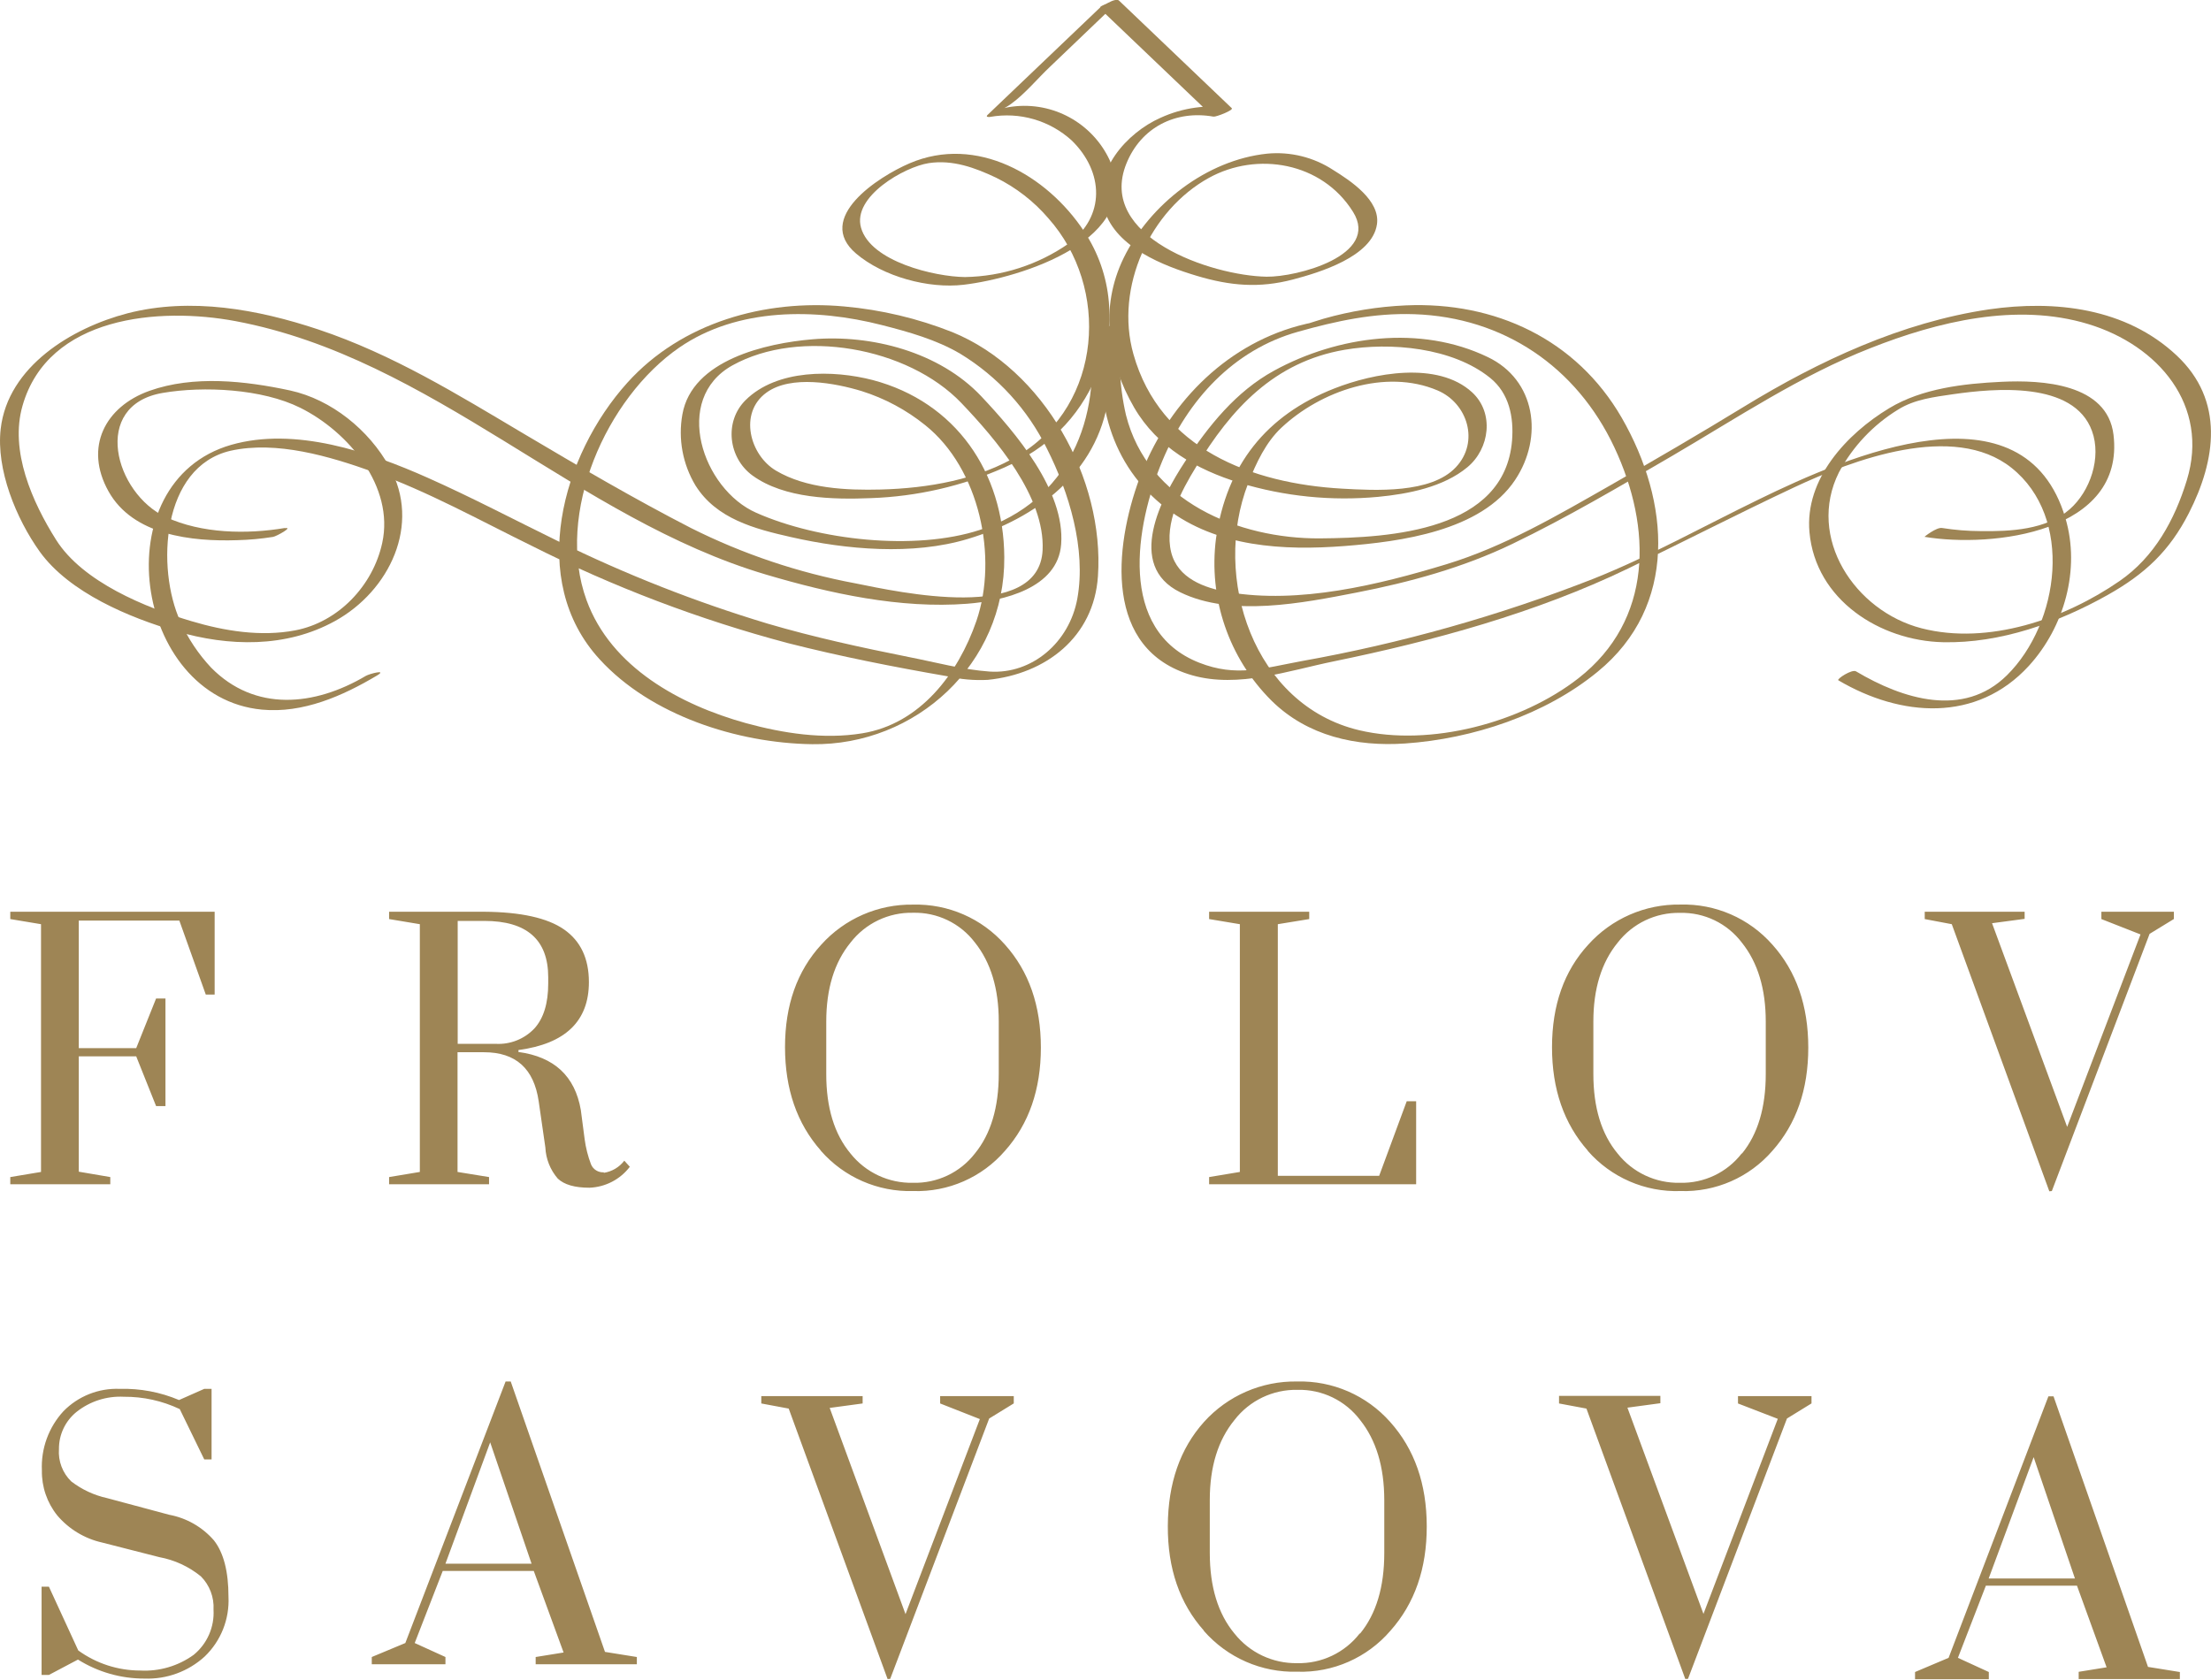
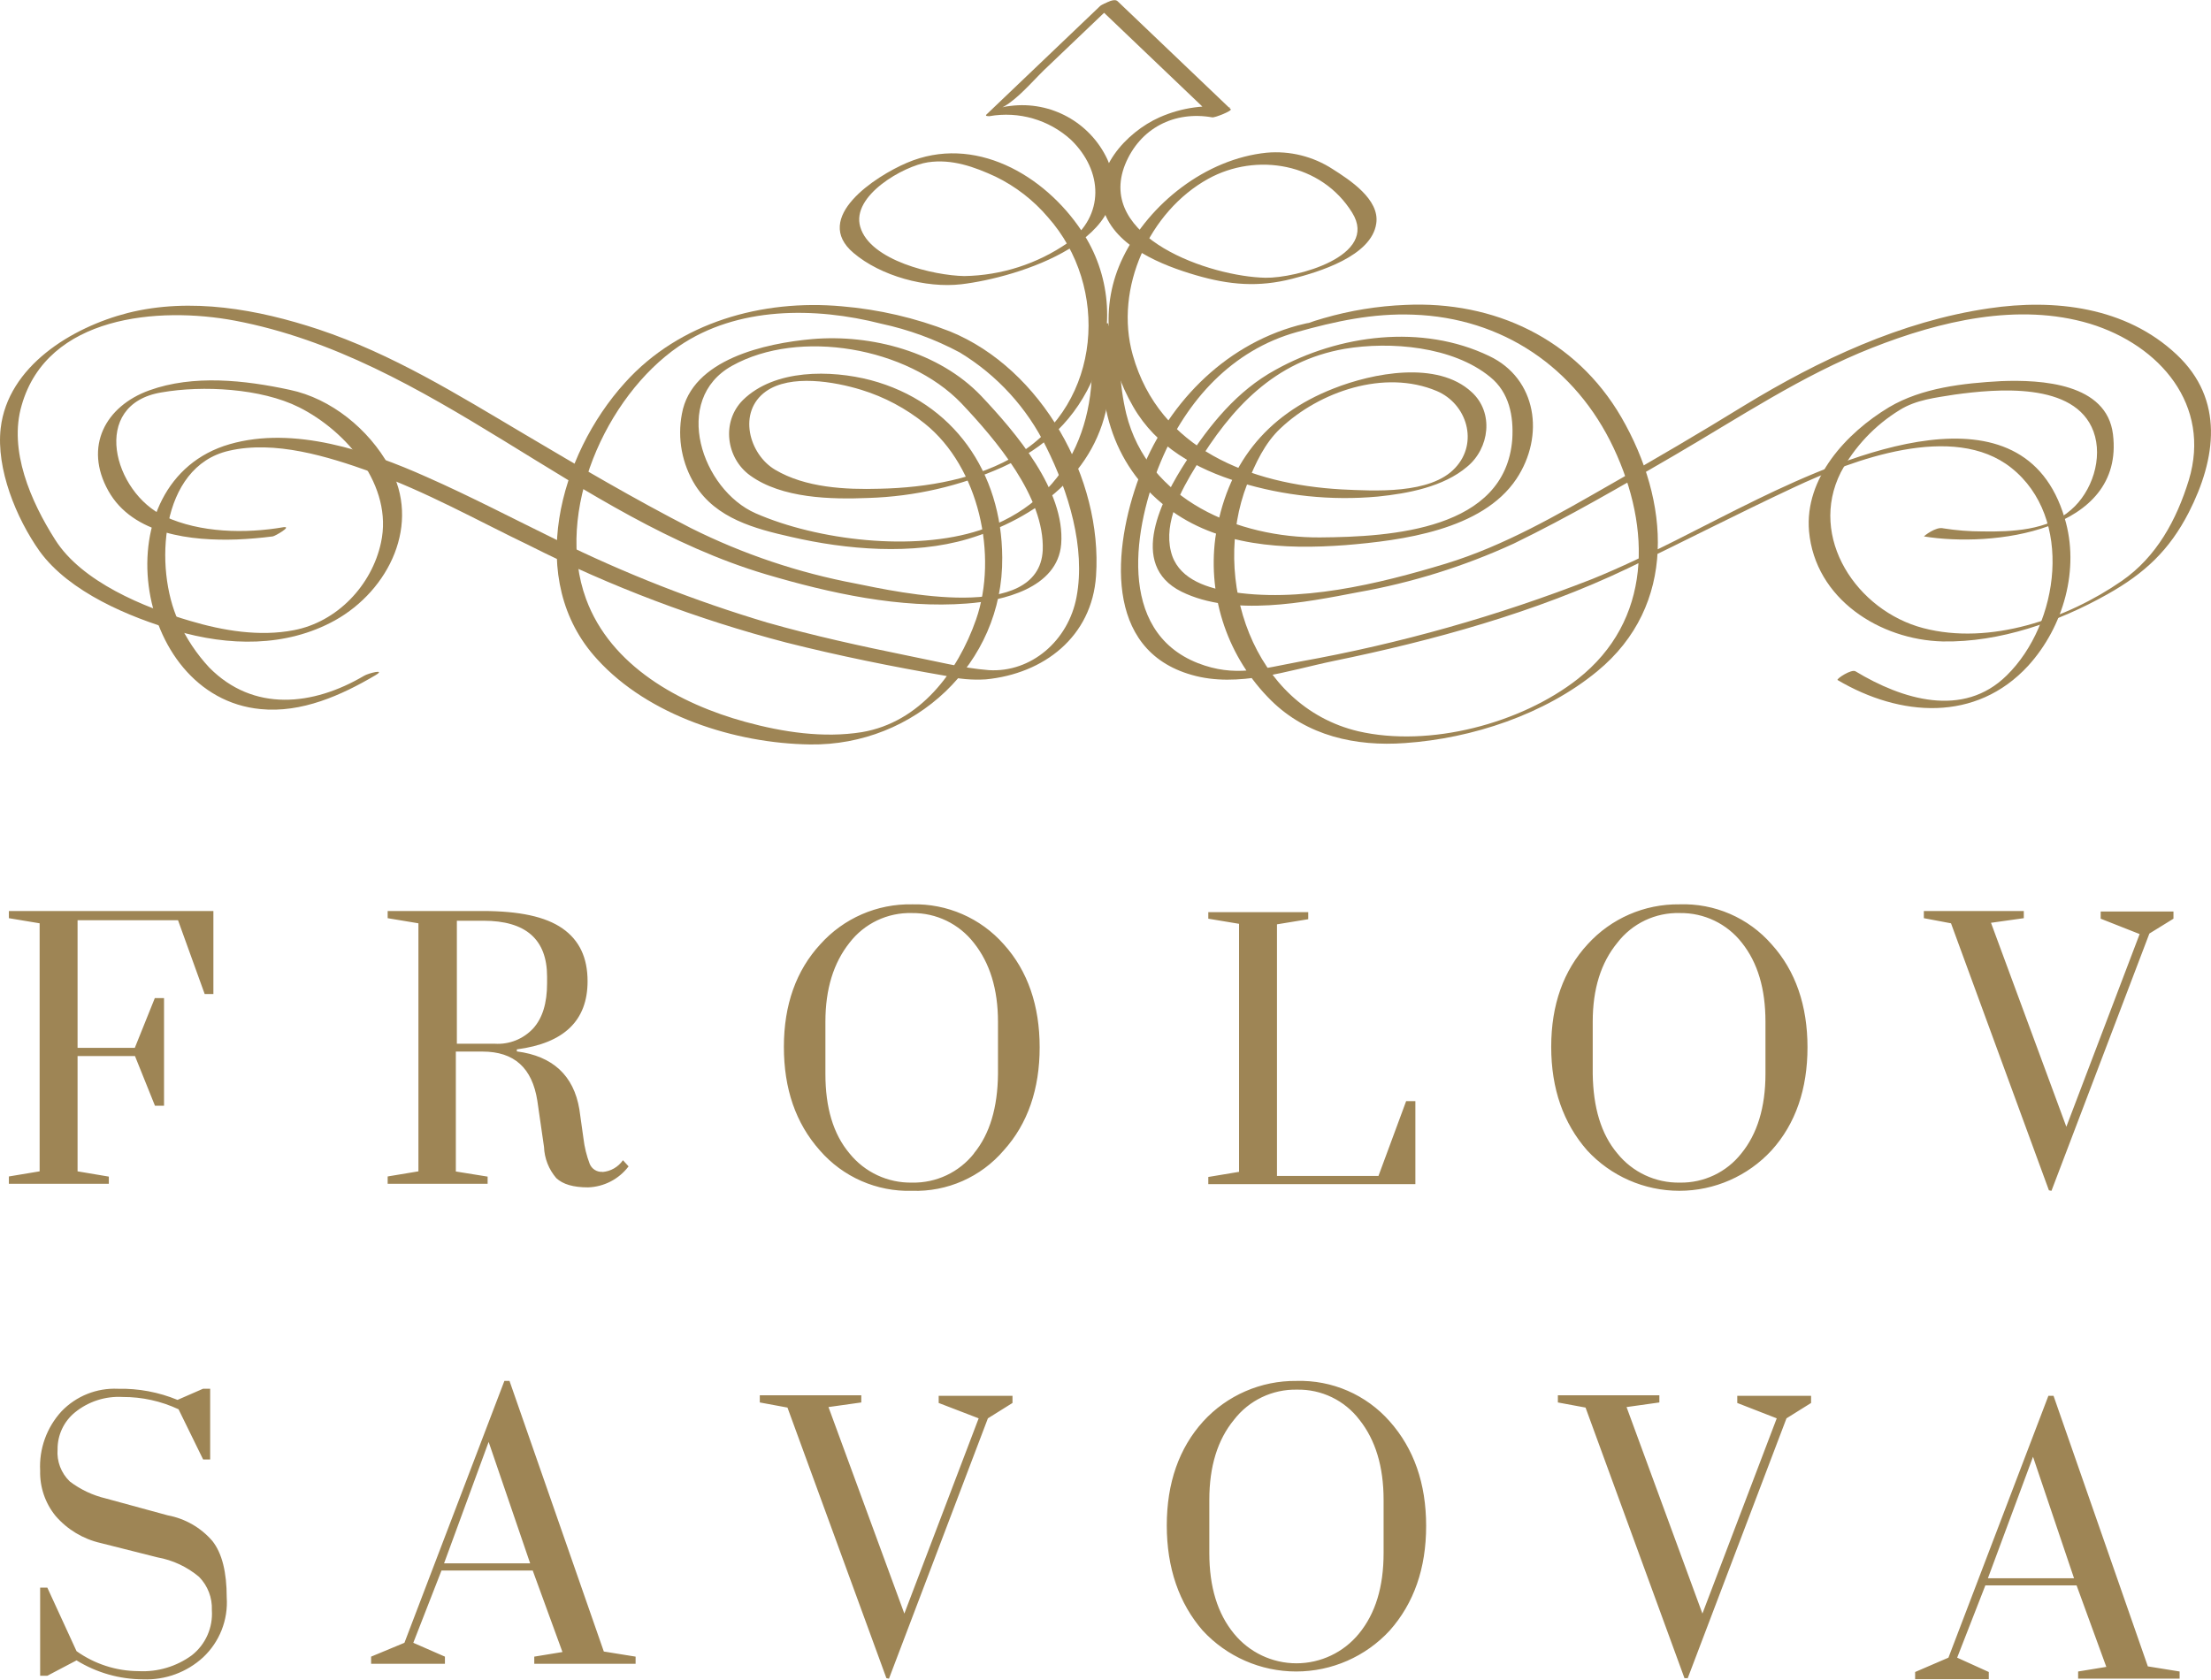
- <svg xmlns="http://www.w3.org/2000/svg" id="Layer_1" data-name="Layer 1" width="152.24mm" height="115.65mm" viewBox="0 0 431.55 327.84">
+ <svg xmlns="http://www.w3.org/2000/svg" id="Layer_1" data-name="Layer 1" width="152.17mm" height="115.6mm" viewBox="0 0 431.35 327.69">
  <defs>
    <style>.cls-1,.cls-2{fill:#9e8555;}.cls-1{fill-rule:evenodd;}</style>
  </defs>
  <g id="Logo">
-     <path id="FROLOV" class="cls-1" d="M15.37,228.75V206.23H26.58l3.88,9.71h1.83v-21H30.46l-3.88,9.69H15.37v-24.9H35l5.16,14.44h1.73V178H2v1.43l6,1V228.8l-6,1v1.4H21.52v-1.4Zm102.47.12a2.52,2.52,0,0,1-2.49-1.56,21.88,21.88,0,0,1-1.24-4.9l-.75-5.72q-1.71-9.9-12.17-11.31V205q13.75-1.84,13.75-13.26,0-6.9-4.85-10.28T94.47,178H75.94v1.43l6,1V228.8l-6,1v1.4H95.45v-1.4l-6.15-1V205.43h5.18q9.27,0,10.66,9.58l1.3,9a10,10,0,0,0,2.42,6.08c1.26,1.2,3.32,1.79,6.19,1.79a10.4,10.4,0,0,0,7.88-4.09l-1.08-1.19a6.18,6.18,0,0,1-4,2.37ZM107,190.73V192q0,5.82-2.7,8.79a9.66,9.66,0,0,1-7.54,3H89.33v-24h5.18q12.48,0,12.49,11Zm53.22,33.94a23.08,23.08,0,0,0,18,7.86,22.74,22.74,0,0,0,17.94-7.86q7-7.87,7-20.15t-7-20.09a23.15,23.15,0,0,0-17.94-7.82,23.61,23.61,0,0,0-17.93,7.82q-7.07,7.71-7.07,20t7,20.21Zm30.06.53a14.81,14.81,0,0,1-12.07,5.72A15.17,15.17,0,0,1,166,225.2q-4.74-5.7-4.73-15.52V199.43q0-9.59,4.73-15.4a15,15,0,0,1,12.18-5.83A14.7,14.7,0,0,1,190.28,184q4.66,5.83,4.66,15.4v10.23Q194.94,219.5,190.28,225.2ZM236,179.43l6,1V228.8l-6,1v1.4h40.41V215h-1.84l-5.38,14.56H249.41V180.43l6.13-1V178H236Zm73.9,45.24A23,23,0,0,0,328,232.53a22.76,22.76,0,0,0,17.95-7.86q7-7.87,7-20.15t-7-20.09a23.1,23.1,0,0,0-18-7.83A23.65,23.65,0,0,0,310,184.43q-7.06,7.69-7.07,20T309.94,224.67Zm30.05.53a14.77,14.77,0,0,1-12.05,5.72,15.09,15.09,0,0,1-12.17-5.72Q311,219.5,311,209.68V199.43q0-9.59,4.75-15.4a15,15,0,0,1,12.17-5.81A14.67,14.67,0,0,1,340,184.05q4.65,5.82,4.65,15.4v10.23q0,9.82-4.63,15.52Zm60.54,7.33,19.08-50.21,4.74-2.9V178H410.16v1.43l7.64,3L403.48,220l-14.66-39.76,6.36-.85V178h-19.5v1.43l5.28,1L400,232.58Z" />
-     <path id="SAVOVA" class="cls-1" d="M34.94,273.33a27.65,27.65,0,0,0-11.57-2.18,14.55,14.55,0,0,0-11,4.37,16,16,0,0,0-4.2,11.56,13.65,13.65,0,0,0,3,8.78,16.11,16.11,0,0,0,8.79,5.3L31.08,304a18,18,0,0,1,8.13,3.76,8.53,8.53,0,0,1,2.46,6.49,10.59,10.59,0,0,1-3.88,8.83,16.29,16.29,0,0,1-10.42,3.06,20.63,20.63,0,0,1-12.1-3.92L9.54,309.77H8.11V327H9.54l5.67-3a24.32,24.32,0,0,0,13,3.71,16.5,16.5,0,0,0,11.73-4.3,15.14,15.14,0,0,0,4.65-11.68q0-7.38-2.84-11a15.25,15.25,0,0,0-8.73-5L20.9,292.48a17.77,17.77,0,0,1-7-3.26,8,8,0,0,1-2.4-6.33,9.23,9.23,0,0,1,3.38-7.2,13.71,13.71,0,0,1,9.28-3,25,25,0,0,1,10.92,2.41l4.78,9.82h1.43V271.15H39.86Zm46,47.44,5.47-14.07h17.77L110,322.62l-5.45.88v1.41h19.75V323.5l-6.22-1-18.4-52.79h-1L79.11,320.77l-6.55,2.73v1.41H86.94V323.5Zm22.81-15.49H86.94l8.73-23.69Zm70,22.49,19.32-50.83,4.8-2.95v-1.43H183.5V274l7.75,3.05-14.51,38.08-14.8-40.26,6.43-.87v-1.43H148.59V274l5.35,1,19.3,52.8Zm61.2-9.4a23.36,23.36,0,0,0,18.27,8,23,23,0,0,0,18.17-8q7.11-8,7.09-20.4t-7.14-20.36a23.44,23.44,0,0,0-18.17-7.9,23.92,23.92,0,0,0-18.17,7.9q-7,7.81-7.06,20.3T235,318.37Zm30.44.54a15,15,0,0,1-12.22,5.79,15.29,15.29,0,0,1-12.23-5.79q-4.8-5.79-4.81-15.71V292.83q0-9.69,4.81-15.59a15.16,15.16,0,0,1,12.32-5.9,14.87,14.87,0,0,1,12.22,5.9q4.69,5.88,4.71,15.59V303.2q0,9.93-4.71,15.71Zm64.08,8.86,19.32-50.83,4.79-2.95v-1.43H339.23V274L347,277l-14.51,38.08-14.84-40.26,6.43-.87v-1.43H304.3V274l5.35,1,19.29,52.78Zm52.69-4.11,5.45-14.08H405.4l5.78,15.93-5.45.88v1.41h19.75v-1.37l-6.22-1-18.44-52.82h-1l-19.48,51.05-6.55,2.77v1.41h14.4v-1.41ZM405,308.17H388.16l8.78-23.69Z" />
+     <path id="FROLOV" class="cls-1" d="M15.13,228.57v-22.5h11.2l3.9,9.7H32v-21h-1.8l-3.9,9.7H15.13v-24.9h19.6l5.2,14.4h1.7v-16.2H1.73v1.4l6,1v48.4l-6,1V231h19.5v-1.4Zm102.4.1a2.5,2.5,0,0,1-2.5-1.6,20.65,20.65,0,0,1-1.2-4.9l-.8-5.7c-1.1-6.6-5.2-10.4-12.2-11.3v-.4c9.2-1.2,13.8-5.6,13.8-13.3,0-4.6-1.6-8-4.9-10.3s-8.4-3.4-15.6-3.4H75.63v1.4l6,1v48.4l-6,1V231h19.5v-1.4l-6.2-1v-23.4h5.2c6.2,0,9.7,3.2,10.7,9.6l1.3,9a9.92,9.92,0,0,0,2.4,6.1c1.3,1.2,3.3,1.8,6.2,1.8a10.35,10.35,0,0,0,7.9-4.1l-1.1-1.2a5.37,5.37,0,0,1-4,2.3Zm-10.8-38.1v1.3c0,3.9-.9,6.8-2.7,8.8a9.4,9.4,0,0,1-7.5,3h-7.4v-24h5.2c8.2,0,12.4,3.6,12.4,10.9Zm53.2,33.9a22.9,22.9,0,0,0,18,7.9,22.56,22.56,0,0,0,17.9-7.9c4.7-5.2,7-12,7-20.1s-2.3-14.9-7-20.1a23.08,23.08,0,0,0-17.9-7.8,23.42,23.42,0,0,0-17.9,7.8c-4.7,5.1-7.1,11.8-7.1,20s2.3,14.9,7,20.2Zm30.1.6a15,15,0,0,1-12.1,5.7,15.3,15.3,0,0,1-12.2-5.7c-3.2-3.8-4.7-9-4.7-15.5v-10.2c0-6.4,1.6-11.5,4.7-15.4a14.84,14.84,0,0,1,12.2-5.8A15.06,15.06,0,0,1,190,184c3.1,3.9,4.7,9,4.7,15.4v10.2C194.63,216.07,193.13,221.27,190,225.07Zm45.7-45.8,6,1v48.4l-6,1v1.4h40.4v-16.2h-1.8l-5.4,14.6h-19.8v-49.1l6.1-1V178h-19.5v1.3Zm73.9,45.2a24.46,24.46,0,0,0,36,0c4.7-5.2,7-12,7-20.1s-2.3-14.9-7-20.1a22.82,22.82,0,0,0-18-7.8,23.77,23.77,0,0,0-17.9,7.8c-4.7,5.1-7.1,11.8-7.1,20S305,219.17,309.63,224.47Zm30.1.6a14.92,14.92,0,0,1-12,5.7,15.3,15.3,0,0,1-12.2-5.7c-3.2-3.8-4.7-9-4.8-15.5v-10.2c0-6.4,1.6-11.5,4.8-15.4a14.84,14.84,0,0,1,12.2-5.8,15.06,15.06,0,0,1,12.1,5.8c3.1,3.9,4.6,9,4.6,15.4v10.2c0,6.5-1.6,11.7-4.7,15.5Zm60.5,7.3,19.1-50.2,4.7-2.9v-1.4h-14.2v1.4l7.6,3-14.3,37.6-14.7-39.8,6.4-.9v-1.4h-19.5v1.4l5.3,1,19.1,52.1Z" />
+     <path id="SAVOVA" class="cls-1" d="M34.63,273.17A28.85,28.85,0,0,0,23,271a14.33,14.33,0,0,0-11,4.4A15.89,15.89,0,0,0,7.83,287a13.43,13.43,0,0,0,3,8.8,16.44,16.44,0,0,0,8.8,5.3l11.1,2.8a17.35,17.35,0,0,1,8.1,3.8,8.73,8.73,0,0,1,2.5,6.5,10.31,10.31,0,0,1-3.9,8.8,16.17,16.17,0,0,1-10.4,3.1,21,21,0,0,1-12.1-3.9l-5.7-12.4H7.83V327h1.4l5.7-3a24.83,24.83,0,0,0,13,3.7,16.36,16.36,0,0,0,11.7-4.3,14.68,14.68,0,0,0,4.6-11.7c0-4.9-.9-8.6-2.8-11a15.13,15.13,0,0,0-8.7-5l-12.1-3.3a18.77,18.77,0,0,1-7-3.3,7.86,7.86,0,0,1-2.4-6.3,9.2,9.2,0,0,1,3.4-7.2,13.53,13.53,0,0,1,9.3-3,25.5,25.5,0,0,1,10.9,2.4l4.8,9.8H41V271h-1.4Zm46,47.4,5.5-14.1h17.8l5.8,15.9-5.5.9v1.4H124v-1.4l-6.2-1-18.4-52.8h-1l-19.5,51.1-6.5,2.7v1.4h14.4v-1.4Zm22.8-15.5H86.63l8.7-23.7Zm70,22.5,19.3-50.8,4.8-3v-1.4h-14.4v1.4l7.8,3-14.5,38.1-14.8-40.3,6.4-.9v-1.4h-19.8v1.4l5.4,1,19.3,52.8Zm61.2-9.4a24.82,24.82,0,0,0,36.5,0c4.7-5.3,7.1-12.1,7.1-20.4s-2.4-15.1-7.1-20.4a23.31,23.31,0,0,0-18.2-7.9,24.3,24.3,0,0,0-18.2,7.9c-4.7,5.2-7.1,12-7.1,20.3s2.4,15.2,7,20.5Zm30.5.6a15.73,15.73,0,0,1-24.4,0c-3.2-3.9-4.8-9.1-4.8-15.7v-10.4q0-9.75,4.8-15.6a15.11,15.11,0,0,1,12.3-5.9,14.92,14.92,0,0,1,12.2,5.9c3.1,3.9,4.7,9.1,4.7,15.6v10.4c0,6.6-1.6,11.8-4.8,15.7Zm64.1,8.8,19.3-50.8,4.8-3v-1.4h-14.4v1.4l7.7,3-14.5,38.1-14.8-40.3,6.4-.9v-1.4h-19.8v1.4l5.4,1,19.3,52.8h.6Zm52.6-4.1,5.5-14.1h17.8l5.8,15.9-5.5.9v1.4h19.8v-1.4l-6.2-1-18.4-52.8h-1l-19.5,51.1-6.5,2.8v1.4H388v-1.4Zm22.8-15.5h-16.8l8.8-23.7Z" />
  </g>
-   <path class="cls-2" d="M214.71,1.71l22,21,3.57-1.65A24.33,24.33,0,0,0,226.51,23c-6.52,2.88-13.38,10.45-10.92,18.12,2.32,7.2,11.46,10.77,18,12.73s12.2,2.45,18.8.71c5.09-1.34,15.46-4.45,16.37-10.77.68-4.67-5.2-8.53-8.55-10.61A20.08,20.08,0,0,0,247.32,30c-11.78,1.23-22.9,9.89-28,20.36-4.68,9.6-3.21,20.16,2.05,29.21C225.9,87.35,233.6,91.7,242,94.28A70.47,70.47,0,0,0,269,97c5.86-.56,12.75-1.9,17.42-5.79,4.35-3.61,5.28-10.61.9-14.63-6.73-6.16-19.26-3.74-26.88-.74q-20,7.86-23.09,29.24a37.85,37.85,0,0,0,10.85,31.73c7,6.9,16.53,9,26.08,8.34,13.15-.91,27.29-5.58,37.55-14C327.55,118.31,326,98,316.53,81.55c-8.87-15.35-24.75-22.69-42.14-21.93a70,70,0,0,0-16,2.59c-1.14.32-2.26.73-3.39,1.06,1.61-.47-.82.14-1.58.34-14.69,4-25.78,15.72-31,29.74-5,13.56-7,33.55,10.28,38.49,9,2.56,18.86-.93,27.62-2.72,19.49-4,39.48-9.46,57.45-18.12,10.83-5.23,21.52-10.73,32.4-15.84,11.46-5.39,31.14-12.82,42.44-3.83,12.2,9.71,9.37,30.36-.87,40.49-8.5,8.42-20.38,4.66-29.47-.75-.81-.48-3.82,1.52-3.46,1.74C371,140,385.81,141.13,396,130c6.94-7.6,10.09-18.86,7.15-28.81-8-27.13-42.36-12.24-59.86-3.69C332.59,102.7,322,108.62,311,113a301.29,301.29,0,0,1-57,16.08c-7.47,1.39-12.7,3.14-19.93.3-16-6.3-12.46-26.78-7.2-39.41,5-11.94,13.89-21.67,26.48-25.2,7.49-2.11,14.82-3.7,22.69-3.43,17.42.59,31.67,10.26,39.06,26s7.55,33.69-7,45.07c-11.12,8.69-28.94,13.43-42.78,10.16-20.67-4.88-28.82-29.88-21.71-48.17,1.59-4.09,3.49-8.06,6.47-10.87,7.65-7.21,20.34-11.63,30.5-7.31,5.89,2.5,8.23,10.07,3.58,15-4.84,5.18-15.77,4.54-22.2,4.18-17.67-1-35.51-7.76-40.73-26.24-3.71-13.12,3.3-28.13,14.72-34.43,9.42-5.2,22.08-3.07,28.14,6.63,5.33,8.51-11,12.76-16.89,12.66-10.73-.19-33.13-7.77-27.35-22.08,2.85-7.06,9.59-10.48,17-9.17.51.09,4-1.28,3.57-1.65l-22-21c-.75-.72-3.83,1.42-3.68,1.56Z" />
-   <path class="cls-2" d="M214.76,1.43l-22,21c-.45.43.21.45.51.39a18.77,18.77,0,0,1,15.93,4.62c6.28,6.15,6.57,14.82-.62,20.11a36.51,36.51,0,0,1-20.24,6.54c-5.87-.06-18.4-3-20.28-9.62-1.75-6.12,8.53-11.9,13.2-12.62s9.07.9,13.16,2.84a32.2,32.2,0,0,1,10.21,7.93C216.69,56.2,215.18,78.81,199,88.77c-7.93,4.87-17.94,6.56-27.12,6.8-6.66.17-14.52-.18-20.41-3.68-5.1-3-7.37-11.27-1.85-15.26,4.78-3.45,13.37-1.86,18.58-.27A37.82,37.82,0,0,1,180.58,83c10.63,8.48,14.26,25.81,10,38.22-3.56,10.33-11,20.12-22.31,21.95-7.53,1.22-15.41,0-22.71-2-12.75-3.55-26.29-10.85-31.08-24-6.17-16.9,3.85-39.49,18.11-49.32C144,60,159.2,60.16,172.11,63.46c5.26,1.34,10.64,2.85,15.33,5.61a44.81,44.81,0,0,1,16.92,18.55c4.32,8.56,7.66,19.56,5.92,29.23-1.56,8.63-8.91,14.81-17.12,14.26-5.21-.36-10.58-1.82-15.69-2.82-9.29-1.86-18.53-3.86-27.62-6.53a267.3,267.3,0,0,1-41-16.14c-8.43-4.12-16.78-8.52-25.36-12.34-11.4-5.08-25.91-10-38.38-6.43-25.06,7.22-19.09,49.31,6,51.69,8,.76,15.76-2.66,22.44-6.64,2.16-1.28-1.42-.38-2.16.06-10,5.92-21.64,7.07-30.19-1.62a32.88,32.88,0,0,1-6-9C30.45,110.92,31.52,91.11,45,88,54,86,64.35,89.1,72.76,92.1c10.72,3.83,20.82,9.46,31,14.45a259,259,0,0,0,50,19c10.26,2.61,20.68,4.66,31.11,6.47a28.16,28.16,0,0,0,7.92.71c11.34-1.14,20.71-8.34,21.51-20.23,1.3-19-10.56-40.39-28.45-47.67a75.45,75.45,0,0,0-21.06-5c-15.46-1.42-31.7,3.09-42.34,14.88-12.76,14.15-19.6,38.58-5.42,54,10,10.95,26.88,16.37,41.47,16.58,20.27.3,37.69-15.68,37.52-36.53-.11-16.6-9.51-30.28-25.67-34.56-7.71-2-18.71-2.17-24.85,3.94-4.21,4.2-3.33,11.28,1.38,14.7,6.22,4.51,15.75,4.71,23.09,4.41a70.44,70.44,0,0,0,26.11-6c8.39-3.8,14.39-9.44,18-18a29.4,29.4,0,0,0-2.48-28.08c-7.27-11-21-18.89-34.06-13.29-6.08,2.6-18.62,10.69-10.44,17.63,5.31,4.51,14.13,6.9,21,6.08,11.14-1.32,35.39-8.9,28.45-24.41a18.37,18.37,0,0,0-18.92-10.37c-2.15.25-2,.7-.28-.53,2.76-2,5.2-5,7.66-7.31L218.12.43c.55-.53-2.73.32-3.36.92Z" />
-   <path class="cls-2" d="M375.6,104.8c13.3,2.23,39.2-.86,36.93-19.9-1.2-10.05-14-10.74-21.84-10.36-7.36.35-15.52,1.27-21.94,5.15-8.29,5-16.5,13.82-15.57,24.2,1.19,13.25,13.79,21.21,26.08,21.49,11.14.25,22.46-3.8,32.07-9.19,7.34-4.12,12.12-8.6,15.9-16,5.3-10.39,7-22-2.37-30.79-9.91-9.3-23.75-10.86-36.65-9-17.06,2.52-33.23,10.08-47.82,19-8.6,5.26-17.32,10.35-26.08,15.35-10.3,5.86-20.62,11.94-32,15.41-13.18,4-28.75,7.82-42.57,5.44-4.67-.79-9.89-2.7-11.15-7.8-1.39-5.67,2-12,4.85-16.63,6.88-11.41,15.29-20.52,29-22.88,8.94-1.54,21.06-.46,28.42,5.49,3.71,3,4.63,7.65,4.27,12.22-1.43,17.61-23.55,19-37.53,19.11-15.87.09-33.58-7.2-37.83-24.09a46.83,46.83,0,0,1-.64-17.81c.07-.49-3.52.38-3.65,1.28-2,13.3,1.15,26.31,12.21,34.78,9.89,7.58,22.84,8.25,34.76,7.33,10.9-.85,26.63-2.92,33.27-12.89,5.61-8.41,4-19.56-5.33-24-13.14-6.33-29.26-4.16-41.72,2.66-7.45,4.08-12.76,10.75-17.38,17.76s-11.63,20.25-.93,25.5c10,4.9,24,2.08,34.4.06s20.8-4.87,30.38-9.48c10.72-5.16,21-11.24,31.3-17.24,12.68-7.42,24.92-15.62,38.64-21,13.16-5.2,28.55-8.94,42.49-4.71,13.74,4.16,23.73,15.91,19.27,30.49-2.39,7.8-6.35,15-13.11,19.67-10.7,7.41-25.68,12.59-38.68,9.24s-22.5-17.69-16.11-30.45a32.07,32.07,0,0,1,11.55-12.25c3.19-2,7-2.45,10.74-3,8-1.14,23.55-2.63,27.1,7.19,1.88,5.17-.33,11.76-4.37,15.29-4.55,4-11.57,4.33-17.33,4.25a49.33,49.33,0,0,1-7.57-.61c-1.09-.18-3.48,1.73-3.45,1.74Z" />
-   <path class="cls-2" d="M55.61,103.08c-7.48,1.26-16.26,1.09-23.22-2.12-10-4.61-14.71-21.85-.64-24.25,8-1.37,19.42-.8,26.85,2.9C68,84.28,77,95,74.6,106c-1.82,8.37-8.59,15.47-17,17.07-6.7,1.27-13.78.13-20.24-1.8-8.93-2.64-21.22-7.64-26.42-15.88C6.28,98,1.85,88,4.39,79.21,9.39,61.71,31.05,59.89,46,62.7c38.49,7.26,66.56,38.55,103.56,49.49,12.45,3.68,26.16,6.69,39.21,5.68,7-.54,17.71-3,18.35-11.62.78-10.46-8.91-21.79-15.6-28.89-8.16-8.65-21.42-12.1-32.95-11.12-9,.76-23.49,4-25.38,14.65a20.08,20.08,0,0,0,2.56,13.9c4.09,6.52,11.58,8.47,18.66,10.07,10.83,2.46,23.72,3.6,34.49.36,13.31-4,25.32-12.88,27.43-27.51a50.67,50.67,0,0,0,0-14.55c0-.37-3.82.64-3.68,1.56,2.5,17-4.14,33.1-21.38,38.73-12.76,4.17-31.63,2-43.67-3.34-10.49-4.62-16.47-22.2-4.64-28.78,13.15-7.3,34.25-3.58,44.68,7.35,6.74,7.07,16.34,18.28,15.86,28.71-.67,14.29-28.06,8.2-36.53,6.5a121.34,121.34,0,0,1-32.08-10.79c-11.08-5.7-21.84-12-32.56-18.36C89.29,77,76.64,69.17,62.15,64.33,50.32,60.38,37.21,58,24.91,61.16,14,64,1.54,71.56.13,83.71c-.92,7.94,3,17.53,7.63,24,5.77,8,17.56,12.91,26.63,15.53,10.24,3,21.44,3.29,31-2C76,115.38,82.28,102.39,76,91.15,72,83.94,64.7,78,56.61,76.23c-8.77-1.88-18.81-3-27.44.07s-12.81,11-8,19.62,16.31,9.83,25.11,9.54a52.79,52.79,0,0,0,7-.64c.69-.11,4.06-2,2.34-1.7Z" />
+   <path class="cls-2" d="M214.43,1.57l22,21L240,21a25.09,25.09,0,0,0-13.8,1.9c-6.5,2.9-13.4,10.4-10.9,18.1,2.3,7.2,11.5,10.8,18,12.7s12.2,2.4,18.8.7c5.1-1.3,15.5-4.4,16.4-10.8.7-4.7-5.2-8.5-8.5-10.6a20.3,20.3,0,0,0-12.9-3.2c-11.8,1.2-22.9,9.9-28,20.4-4.7,9.6-3.2,20.2,2,29.2,4.5,7.8,12.2,12.1,20.7,14.7a70.39,70.39,0,0,0,27,2.8c5.9-.6,12.8-1.9,17.4-5.8,4.4-3.6,5.3-10.6.9-14.6-6.7-6.2-19.3-3.7-26.9-.7-13.3,5.2-21,15-23.1,29.2a37.75,37.75,0,0,0,10.9,31.7c7,6.9,16.5,9,26.1,8.3,13.1-.9,27.3-5.6,37.5-14,15.7-12.9,14.2-33.2,4.7-49.6-8.9-15.3-24.8-22.7-42.1-21.9a66.84,66.84,0,0,0-16,2.6c-1.1.3-2.3.7-3.4,1.1,1.6-.5-.8.1-1.6.3-14.7,4-25.8,15.7-31,29.7-5,13.6-7,33.6,10.3,38.5,9,2.6,18.9-.9,27.6-2.7,19.5-4,39.5-9.5,57.5-18.1,10.8-5.2,21.5-10.7,32.4-15.8,11.5-5.4,31.1-12.8,42.4-3.8,12.2,9.7,9.4,30.4-.9,40.5-8.5,8.4-20.4,4.7-29.5-.8-.8-.5-3.8,1.5-3.5,1.7,12.2,7.2,27,8.3,37.2-2.8,6.9-7.6,10.1-18.9,7.1-28.8-8-27.1-42.4-12.2-59.9-3.7-10.7,5.2-21.2,11.1-32.3,15.6a303.7,303.7,0,0,1-57,16.1c-7.5,1.4-12.7,3.1-19.9.3-16-6.3-12.5-26.8-7.2-39.4,5-11.9,13.9-21.7,26.5-25.2,7.5-2.1,14.8-3.7,22.7-3.4,17.4.6,31.7,10.3,39.1,26s7.5,33.7-7,45.1c-11.1,8.7-28.9,13.4-42.8,10.2-20.7-4.9-28.8-29.9-21.7-48.2,1.6-4.1,3.5-8.1,6.5-10.9,7.6-7.2,20.3-11.6,30.5-7.3,5.9,2.5,8.2,10.1,3.6,15-4.8,5.2-15.8,4.5-22.2,4.2-17.7-1-35.5-7.8-40.7-26.2-3.7-13.1,3.3-28.1,14.7-34.4,9.4-5.2,22.1-3.1,28.1,6.6,5.3,8.5-11,12.8-16.9,12.7-10.7-.2-33.1-7.8-27.4-22.1,2.9-7.1,9.6-10.5,17-9.2.5.1,4-1.3,3.6-1.6l-22-21c-.8-1-3.8,1.1-3.7,1.3Z" />
+   <path class="cls-2" d="M214.53,1.27l-22,21c-.5.4.2.4.5.4a18.78,18.78,0,0,1,15.9,4.6c6.3,6.1,6.6,14.8-.6,20.1a36.48,36.48,0,0,1-20.2,6.5c-5.9-.1-18.4-3-20.3-9.6-1.8-6.1,8.5-11.9,13.2-12.6s9.1.9,13.2,2.8a31.5,31.5,0,0,1,10.2,7.9c12.1,13.6,10.5,36.2-5.7,46.2-7.9,4.9-17.9,6.6-27.1,6.8-6.7.2-14.5-.2-20.4-3.7-5.1-3-7.4-11.3-1.8-15.3,4.8-3.4,13.4-1.9,18.6-.3a37.12,37.12,0,0,1,12.4,6.6c10.6,8.5,14.3,25.8,10,38.2-3.6,10.3-11,20.1-22.3,22-7.5,1.2-15.4,0-22.7-2-12.8-3.5-26.3-10.9-31.1-24-6.2-16.9,3.8-39.5,18.1-49.3,11.4-7.8,26.6-7.7,39.5-4.4a58.46,58.46,0,0,1,15.3,5.6,44.36,44.36,0,0,1,16.9,18.5c4.3,8.6,7.7,19.6,5.9,29.2-1.6,8.6-8.9,14.8-17.1,14.3-5.2-.4-10.6-1.8-15.7-2.8-9.3-1.9-18.5-3.9-27.6-6.5a262.32,262.32,0,0,1-41-16.1c-8.4-4.1-16.8-8.5-25.4-12.3-11.4-5.1-25.9-10-38.4-6.4-25.1,7.2-19.1,49.3,6,51.7,8,.8,15.8-2.7,22.4-6.6,2.2-1.3-1.4-.4-2.2.1-10,5.9-21.6,7.1-30.2-1.6a33.7,33.7,0,0,1-6-9c-4.8-10.4-3.7-30.2,9.8-33.3,9-2.1,19.3,1.1,27.7,4.1,10.7,3.8,20.8,9.5,31,14.4a253.41,253.41,0,0,0,50,18.9c10.3,2.6,20.7,4.7,31.1,6.5a26.46,26.46,0,0,0,7.9.7c11.3-1.1,20.7-8.3,21.5-20.2,1.3-19-10.6-40.4-28.5-47.7a75.44,75.44,0,0,0-21.1-4.9c-15.5-1.4-31.7,3.1-42.3,14.9-12.8,14.1-19.6,38.6-5.4,54,10,11,26.9,16.4,41.5,16.6,20.3.3,37.7-15.7,37.5-36.5-.1-16.6-9.5-30.3-25.7-34.6-7.7-2-18.7-2.2-24.9,3.9-4.2,4.2-3.3,11.3,1.4,14.7,6.2,4.5,15.8,4.7,23.1,4.4a69.1,69.1,0,0,0,26.1-6c8.4-3.8,14.4-9.4,18-18a29.32,29.32,0,0,0-2.5-28.1c-7.3-11-21-18.9-34.1-13.3-6.1,2.6-18.6,10.7-10.4,17.6,5.3,4.5,14.1,6.9,21,6.1,11.1-1.3,35.4-8.9,28.5-24.4a18.34,18.34,0,0,0-18.9-10.4c-2.1.2-2,.7-.3-.5,2.8-2,5.2-5,7.7-7.3L217.63.37c.8-.6-2.5.2-3.1.9Z" />
+   <path class="cls-2" d="M375.33,104.67c13.3,2.2,39.2-.9,36.9-19.9-1.2-10-14-10.7-21.8-10.4-7.4.4-15.5,1.3-21.9,5.1-8.3,5-16.5,13.8-15.6,24.2,1.2,13.2,13.8,21.2,26.1,21.5,11.1.2,22.5-3.8,32.1-9.2,7.3-4.1,12.1-8.6,15.9-16,5.3-10.4,7-22-2.4-30.8-9.9-9.3-23.8-10.9-36.6-9-17.1,2.5-33.2,10.1-47.8,19-8.6,5.3-17.3,10.4-26.1,15.4-10.3,5.9-20.6,11.9-32,15.4-13.2,4-28.8,7.8-42.6,5.4-4.7-.8-9.9-2.7-11.1-7.8-1.4-5.7,2-11.9,4.9-16.6,6.9-11.4,15.3-20.5,29-22.9,8.9-1.5,21.1-.5,28.4,5.5,3.7,3,4.6,7.6,4.3,12.2-1.4,17.6-23.5,19-37.5,19.1-15.9.1-33.6-7.2-37.8-24.1a44.47,44.47,0,0,1-.6-17.8c.1-.5-3.5.4-3.6,1.3-2,13.3,1.1,26.3,12.2,34.8,9.9,7.6,22.8,8.2,34.8,7.3,10.9-.9,26.6-2.9,33.3-12.9,5.6-8.4,4-19.6-5.3-24-13.1-6.3-29.3-4.2-41.7,2.7-7.5,4.1-12.8,10.7-17.4,17.8s-11.6,20.2-.9,25.5c10,4.9,24,2.1,34.4.1a124.81,124.81,0,0,0,30.4-9.5c10.7-5.2,21-11.2,31.3-17.2,12.7-7.4,24.9-15.6,38.6-21,13.2-5.2,28.5-8.9,42.5-4.7,13.7,4.2,23.7,15.9,19.3,30.5-2.4,7.8-6.3,15-13.1,19.7-10.7,7.4-25.7,12.6-38.7,9.2s-22.5-17.7-16.1-30.4A32.12,32.12,0,0,1,370.63,80c3.2-2,7-2.4,10.7-3,8-1.1,23.5-2.6,27.1,7.2,1.9,5.2-.3,11.8-4.4,15.3-4.5,4-11.6,4.3-17.3,4.2a48.66,48.66,0,0,1-7.6-.6c-1.4-.4-3.8,1.5-3.8,1.6Z" />
+   <path class="cls-2" d="M55.33,102.87c-7.5,1.3-16.3,1.1-23.2-2.1-10-4.6-14.7-21.9-.6-24.2,8-1.4,19.4-.8,26.8,2.9,9.4,4.7,18.4,15.4,16,26.4-1.8,8.4-8.6,15.5-17,17.1-6.7,1.3-13.8.1-20.2-1.8-8.9-2.6-21.2-7.6-26.4-15.9-4.7-7.4-9.1-17.4-6.5-26.2,5-17.5,26.7-19.3,41.6-16.5,38.5,7.3,66.6,38.5,103.6,49.5,12.5,3.7,26.2,6.7,39.2,5.7,7-.5,17.7-3,18.4-11.6.8-10.5-8.9-21.8-15.6-28.9-8.2-8.6-21.4-12.1-33-11.1-9,.8-23.5,3.9-25.4,14.6a19.44,19.44,0,0,0,2.6,13.9c4.1,6.5,11.6,8.5,18.7,10.1,10.8,2.5,23.7,3.6,34.5.4,13.3-4,25.3-12.9,27.4-27.5a50.32,50.32,0,0,0,0-14.5c0-.4-3.8.6-3.7,1.6,2.5,17-4.1,33.1-21.4,38.7-12.8,4.2-31.6,2-43.7-3.3-10.5-4.6-16.5-22.2-4.6-28.8,13.1-7.3,34.2-3.6,44.7,7.3,6.7,7.1,16.3,18.3,15.9,28.7-.7,14.3-28.1,8.2-36.5,6.5a122.73,122.73,0,0,1-32.1-10.8c-11.1-5.7-21.8-12-32.6-18.4-13-7.7-25.7-15.6-40.1-20.4-11.8-3.9-24.9-6.3-37.2-3.2C14,63.87,1.53,71.47.13,83.57c-.9,7.9,3,17.5,7.6,24,5.8,8,17.6,12.9,26.6,15.5,10.2,3,21.4,3.3,31-2,10.6-5.9,16.9-18.9,10.6-30.1-4-7.2-11.3-13.2-19.4-14.9-8.8-1.9-18.8-3-27.4.1s-12.8,11-8,19.6,16.3,9.8,25.1,9.5c2.3-.1,4.7-.3,7-.6.5-.1,3.8-2,2.1-1.8Z" />
</svg>
